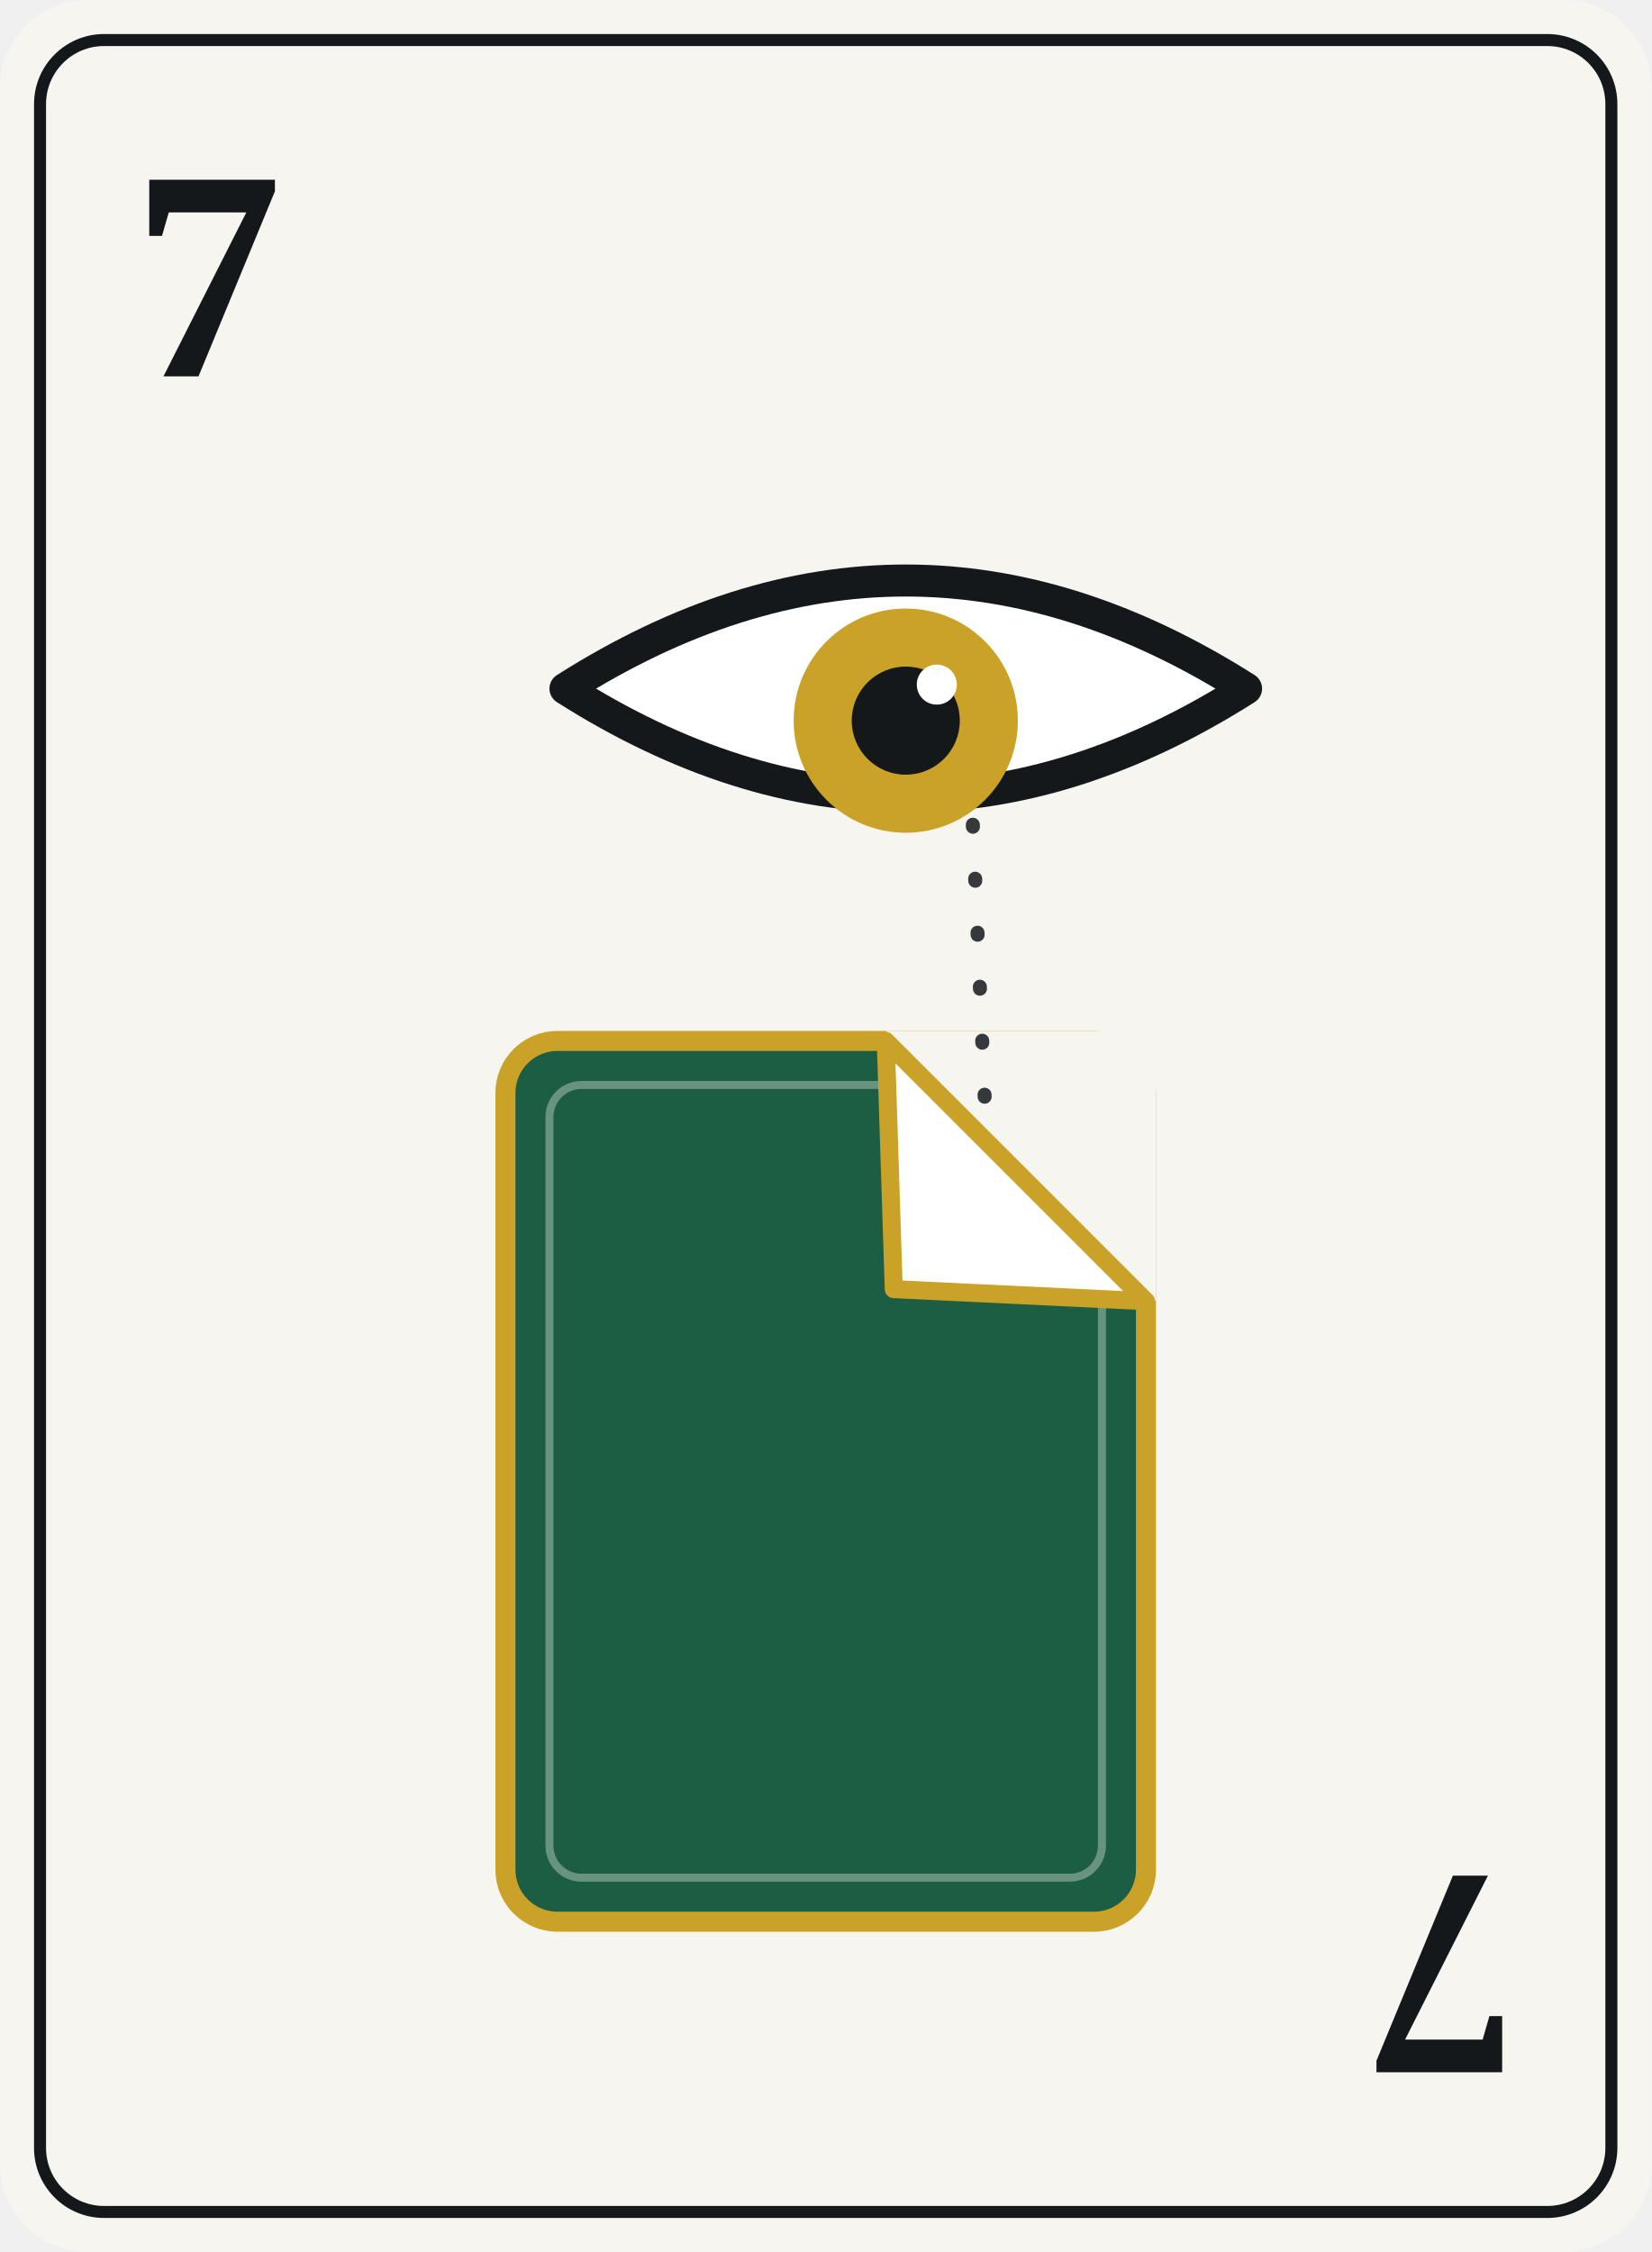
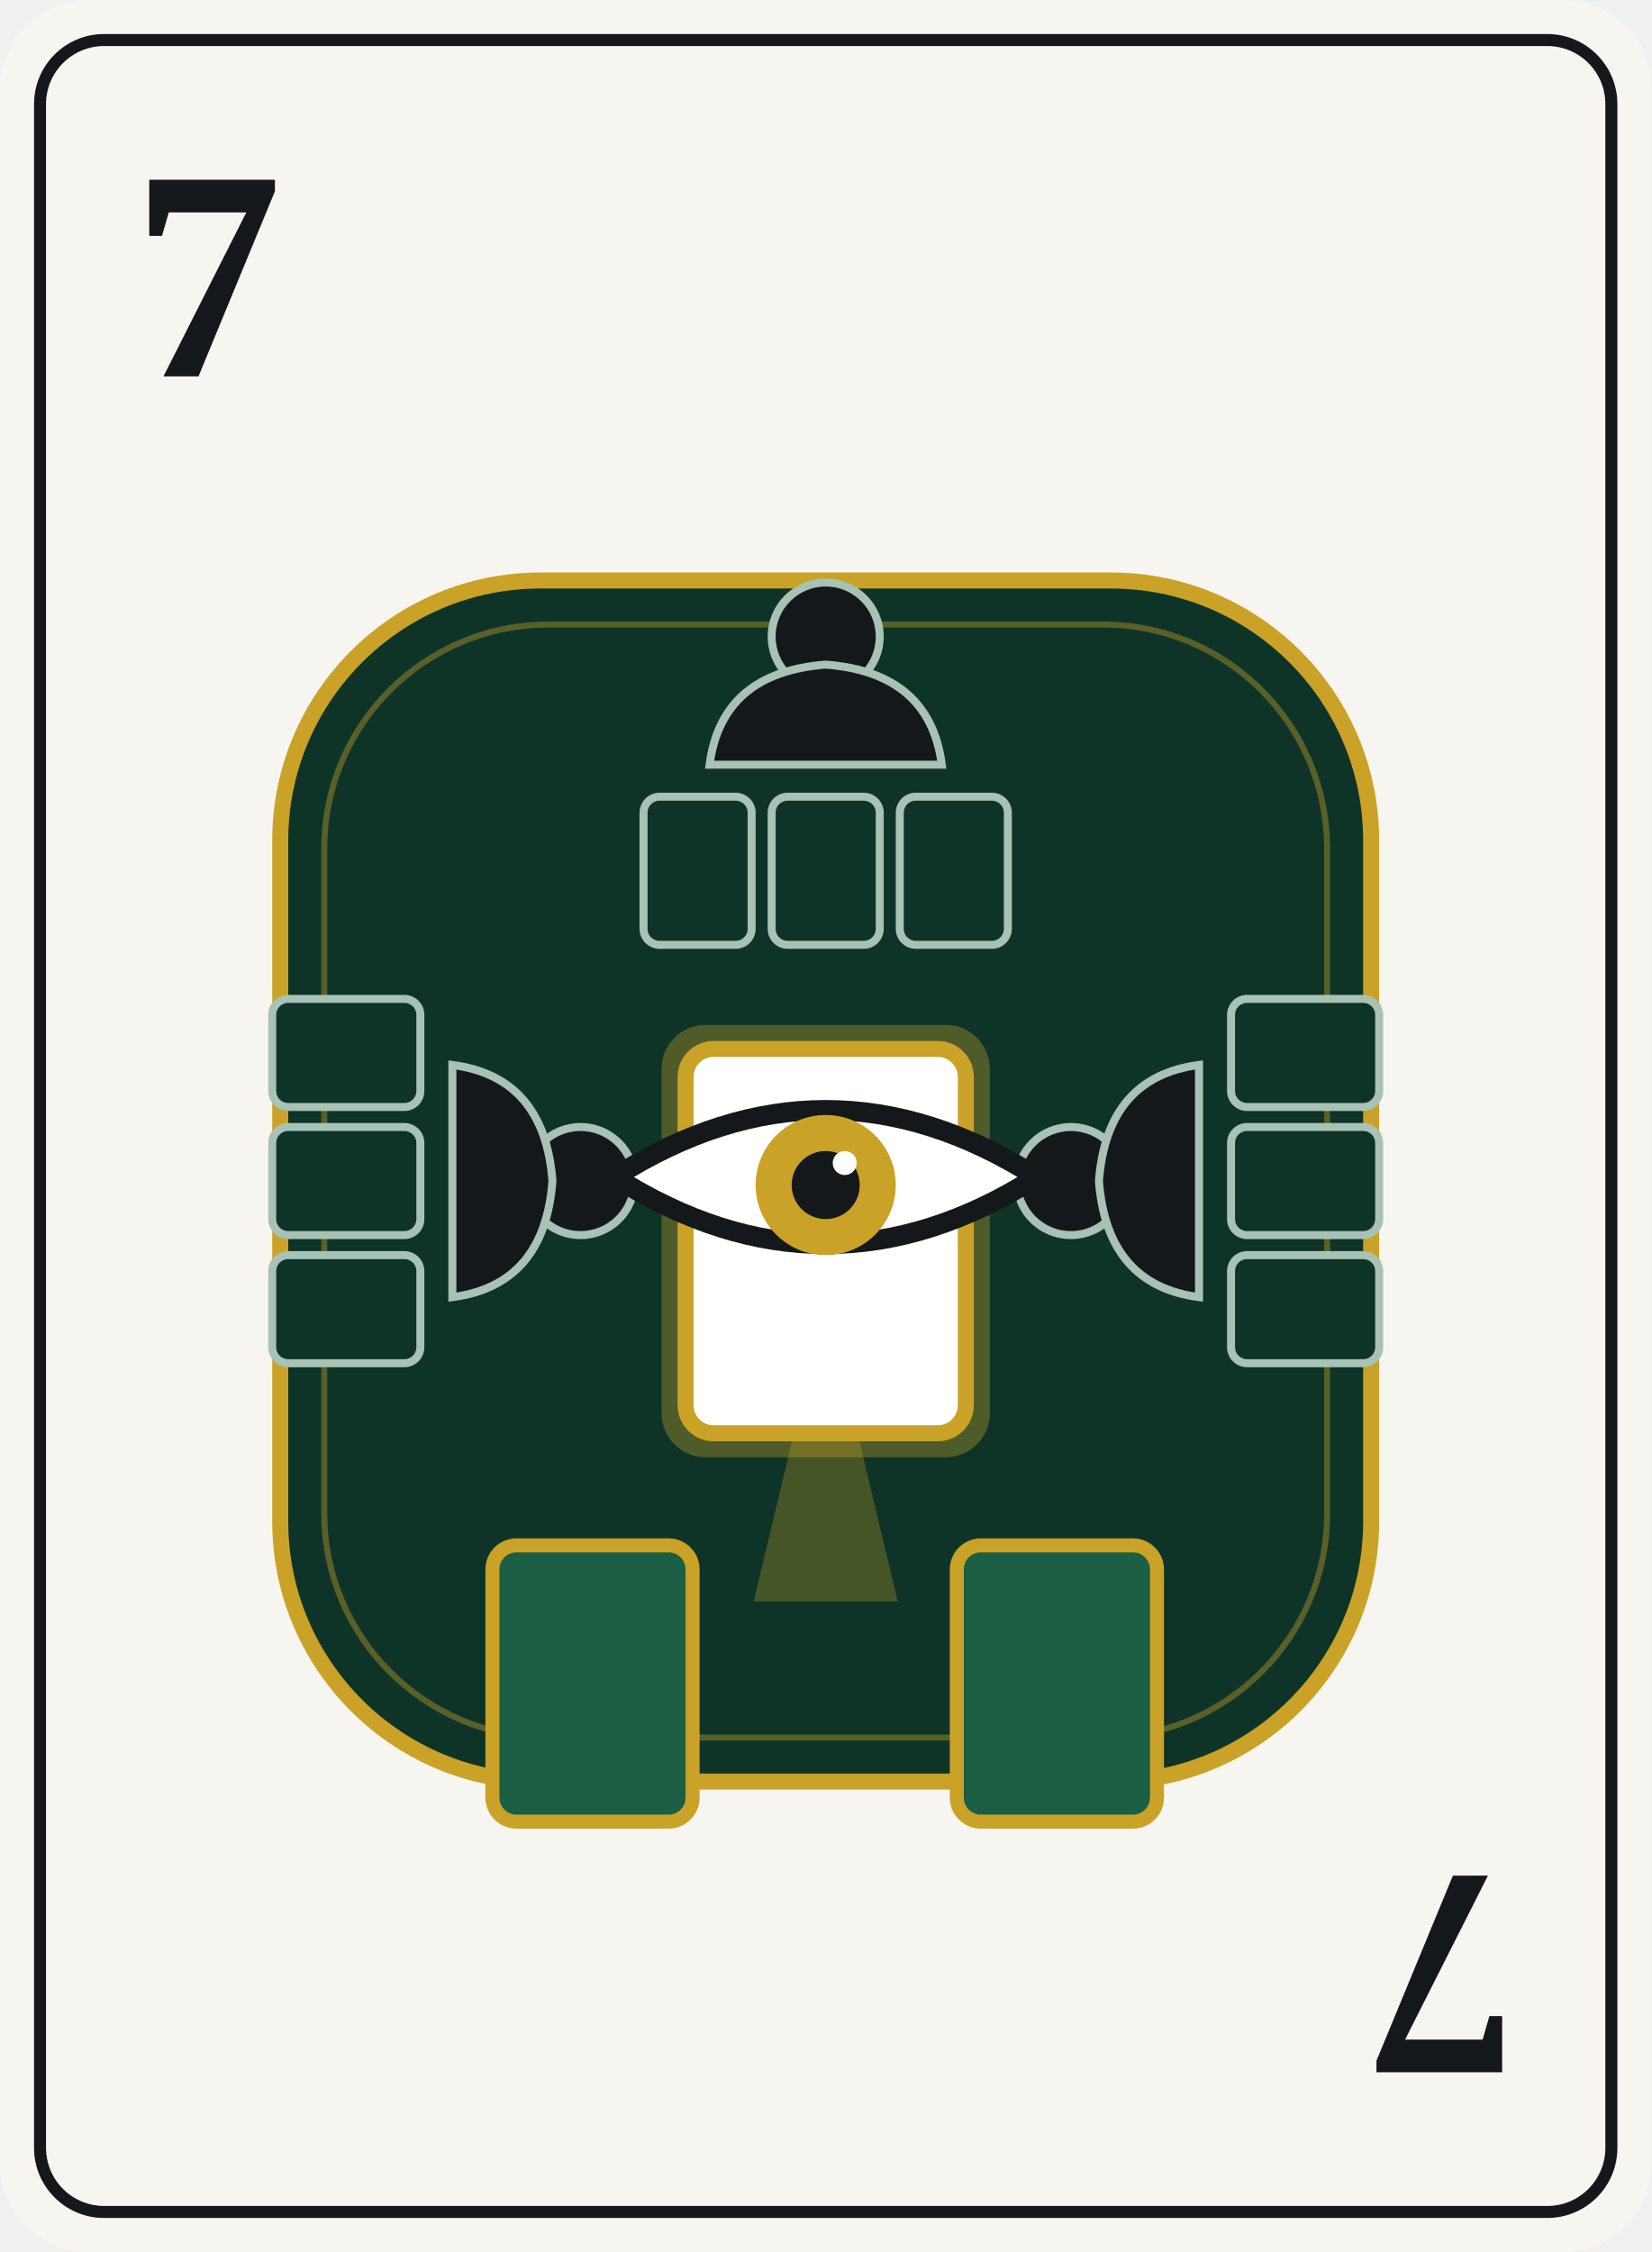
<svg xmlns="http://www.w3.org/2000/svg" viewBox="0 0 825 1125">
  <rect width="825" height="1125" rx="44" fill="#F7F5EF" />
  <rect x="20" y="20" width="785" height="1085" rx="32" fill="none" stroke="#14181B" stroke-width="6" />
  <text x="66" y="188" font-family="Georgia, 'Times New Roman', serif" font-size="150" font-weight="bold" fill="#14181B">7</text>
  <g transform="rotate(180 412.5 562.5)">
    <text x="66" y="188" font-family="Georgia, 'Times New Roman', serif" font-size="150" font-weight="bold" fill="#14181B">7</text>
  </g>
-   <rect x="252.5" y="520" width="320" height="440" rx="26" fill="#1B5E43" stroke="#C9A227" stroke-width="10" />
-   <rect x="274.5" y="542" width="276" height="396" rx="16" fill="none" stroke="#F7F5EF" stroke-width="4" opacity="0.35" />
-   <path d="M 442.5,515 L 577.5,515 L 577.5,650 L 442.5,515 Z" fill="#F7F5EF" />
-   <path d="M 442.5,520 L 572.5,650 L 446.5,644 Z" fill="#FFFFFF" stroke="#C9A227" stroke-width="9" stroke-linejoin="round" />
-   <line x1="486" y1="412" x2="492" y2="550" stroke="#14181B" stroke-width="7" stroke-linecap="round" stroke-dasharray="1 26" opacity="0.85" />
-   <path d="M 282.5,344 Q 452.5,236.0 622.5,344 Q 452.5,452.0 282.5,344 Z" fill="#FFFFFF" stroke="#14181B" stroke-width="16" stroke-linejoin="round" />
-   <circle cx="452.5" cy="360" r="56" fill="#C9A227" />
-   <circle cx="452.5" cy="360" r="27" fill="#14181B" />
-   <circle cx="468" cy="342" r="10" fill="#FFFFFF" />
+   <rect x="140" y="290" width="545" height="600" rx="130" fill="#0E3428" stroke="#C9A227" stroke-width="8" />
+   <rect x="162" y="312" width="501" height="556" rx="112" fill="none" stroke="#C9A227" stroke-width="3" opacity="0.4" />
+   <g transform="translate(412.5 384) rotate(0.0)">
+     <circle cx="0" cy="-66" r="27" fill="#14181B" stroke="#A8C2B5" stroke-width="4" />
+     <path d="M -58,-2 Q -52,-48 0,-52 Q 52,-48 58,-2 Z" fill="#14181B" stroke="#A8C2B5" stroke-width="4" />
+     <rect x="-91" y="14" width="54" height="74" rx="8" fill="#0E3428" stroke="#A8C2B5" stroke-width="4" />
+     <rect x="-27" y="14" width="54" height="74" rx="8" fill="#0E3428" stroke="#A8C2B5" stroke-width="4" />
+     <rect x="37" y="14" width="54" height="74" rx="8" fill="#0E3428" stroke="#A8C2B5" stroke-width="4" />
+   </g>
+   <g transform="translate(224 590) rotate(90)">
+     <circle cx="0" cy="-66" r="27" fill="#14181B" stroke="#A8C2B5" stroke-width="4" />
+     <path d="M -58,-2 Q -52,-48 0,-52 Q 52,-48 58,-2 Z" fill="#14181B" stroke="#A8C2B5" stroke-width="4" />
+     <rect x="-91" y="14" width="54" height="74" rx="8" fill="#0E3428" stroke="#A8C2B5" stroke-width="4" />
+     <rect x="-27" y="14" width="54" height="74" rx="8" fill="#0E3428" stroke="#A8C2B5" stroke-width="4" />
+     <rect x="37" y="14" width="54" height="74" rx="8" fill="#0E3428" stroke="#A8C2B5" stroke-width="4" />
+   </g>
+   <g transform="translate(601 590) rotate(-90)">
+     <circle cx="0" cy="-66" r="27" fill="#14181B" stroke="#A8C2B5" stroke-width="4" />
+     <path d="M -58,-2 Q -52,-48 0,-52 Q 52,-48 58,-2 Z" fill="#14181B" stroke="#A8C2B5" stroke-width="4" />
+     <rect x="-91" y="14" width="54" height="74" rx="8" fill="#0E3428" stroke="#A8C2B5" stroke-width="4" />
+     <rect x="-27" y="14" width="54" height="74" rx="8" fill="#0E3428" stroke="#A8C2B5" stroke-width="4" />
+     <rect x="37" y="14" width="54" height="74" rx="8" fill="#0E3428" stroke="#A8C2B5" stroke-width="4" />
+   </g>
+   <rect x="246" y="772" width="100" height="138" rx="12" fill="#1B5E43" stroke="#C9A227" stroke-width="7" />
+   <rect x="478" y="772" width="100" height="138" rx="12" fill="#1B5E43" stroke="#C9A227" stroke-width="7" />
+   <polygon points="376.5,800 448.5,800 424.5,700 400.5,700" fill="#C9A227" opacity="0.3" />
+   <rect x="330.5" y="512.0" width="164" height="216" rx="22" fill="#C9A227" opacity="0.35" />
+   <rect x="342.5" y="524.0" width="140" height="192" rx="14" fill="#FFFFFF" stroke="#C9A227" stroke-width="8" />
+   <path d="M 307.1,588 Q 412.5,521.04 517.9,588 Q 412.5,654.96 307.1,588 Z" fill="#FFFFFF" stroke="#14181B" stroke-width="10" stroke-linejoin="round" />
+   <circle cx="412.5" cy="592" r="35" fill="#C9A227" />
+   <circle cx="412.5" cy="592" r="17" fill="#14181B" />
+   <circle cx="422" cy="581" r="6" fill="#FFFFFF" />
</svg>
